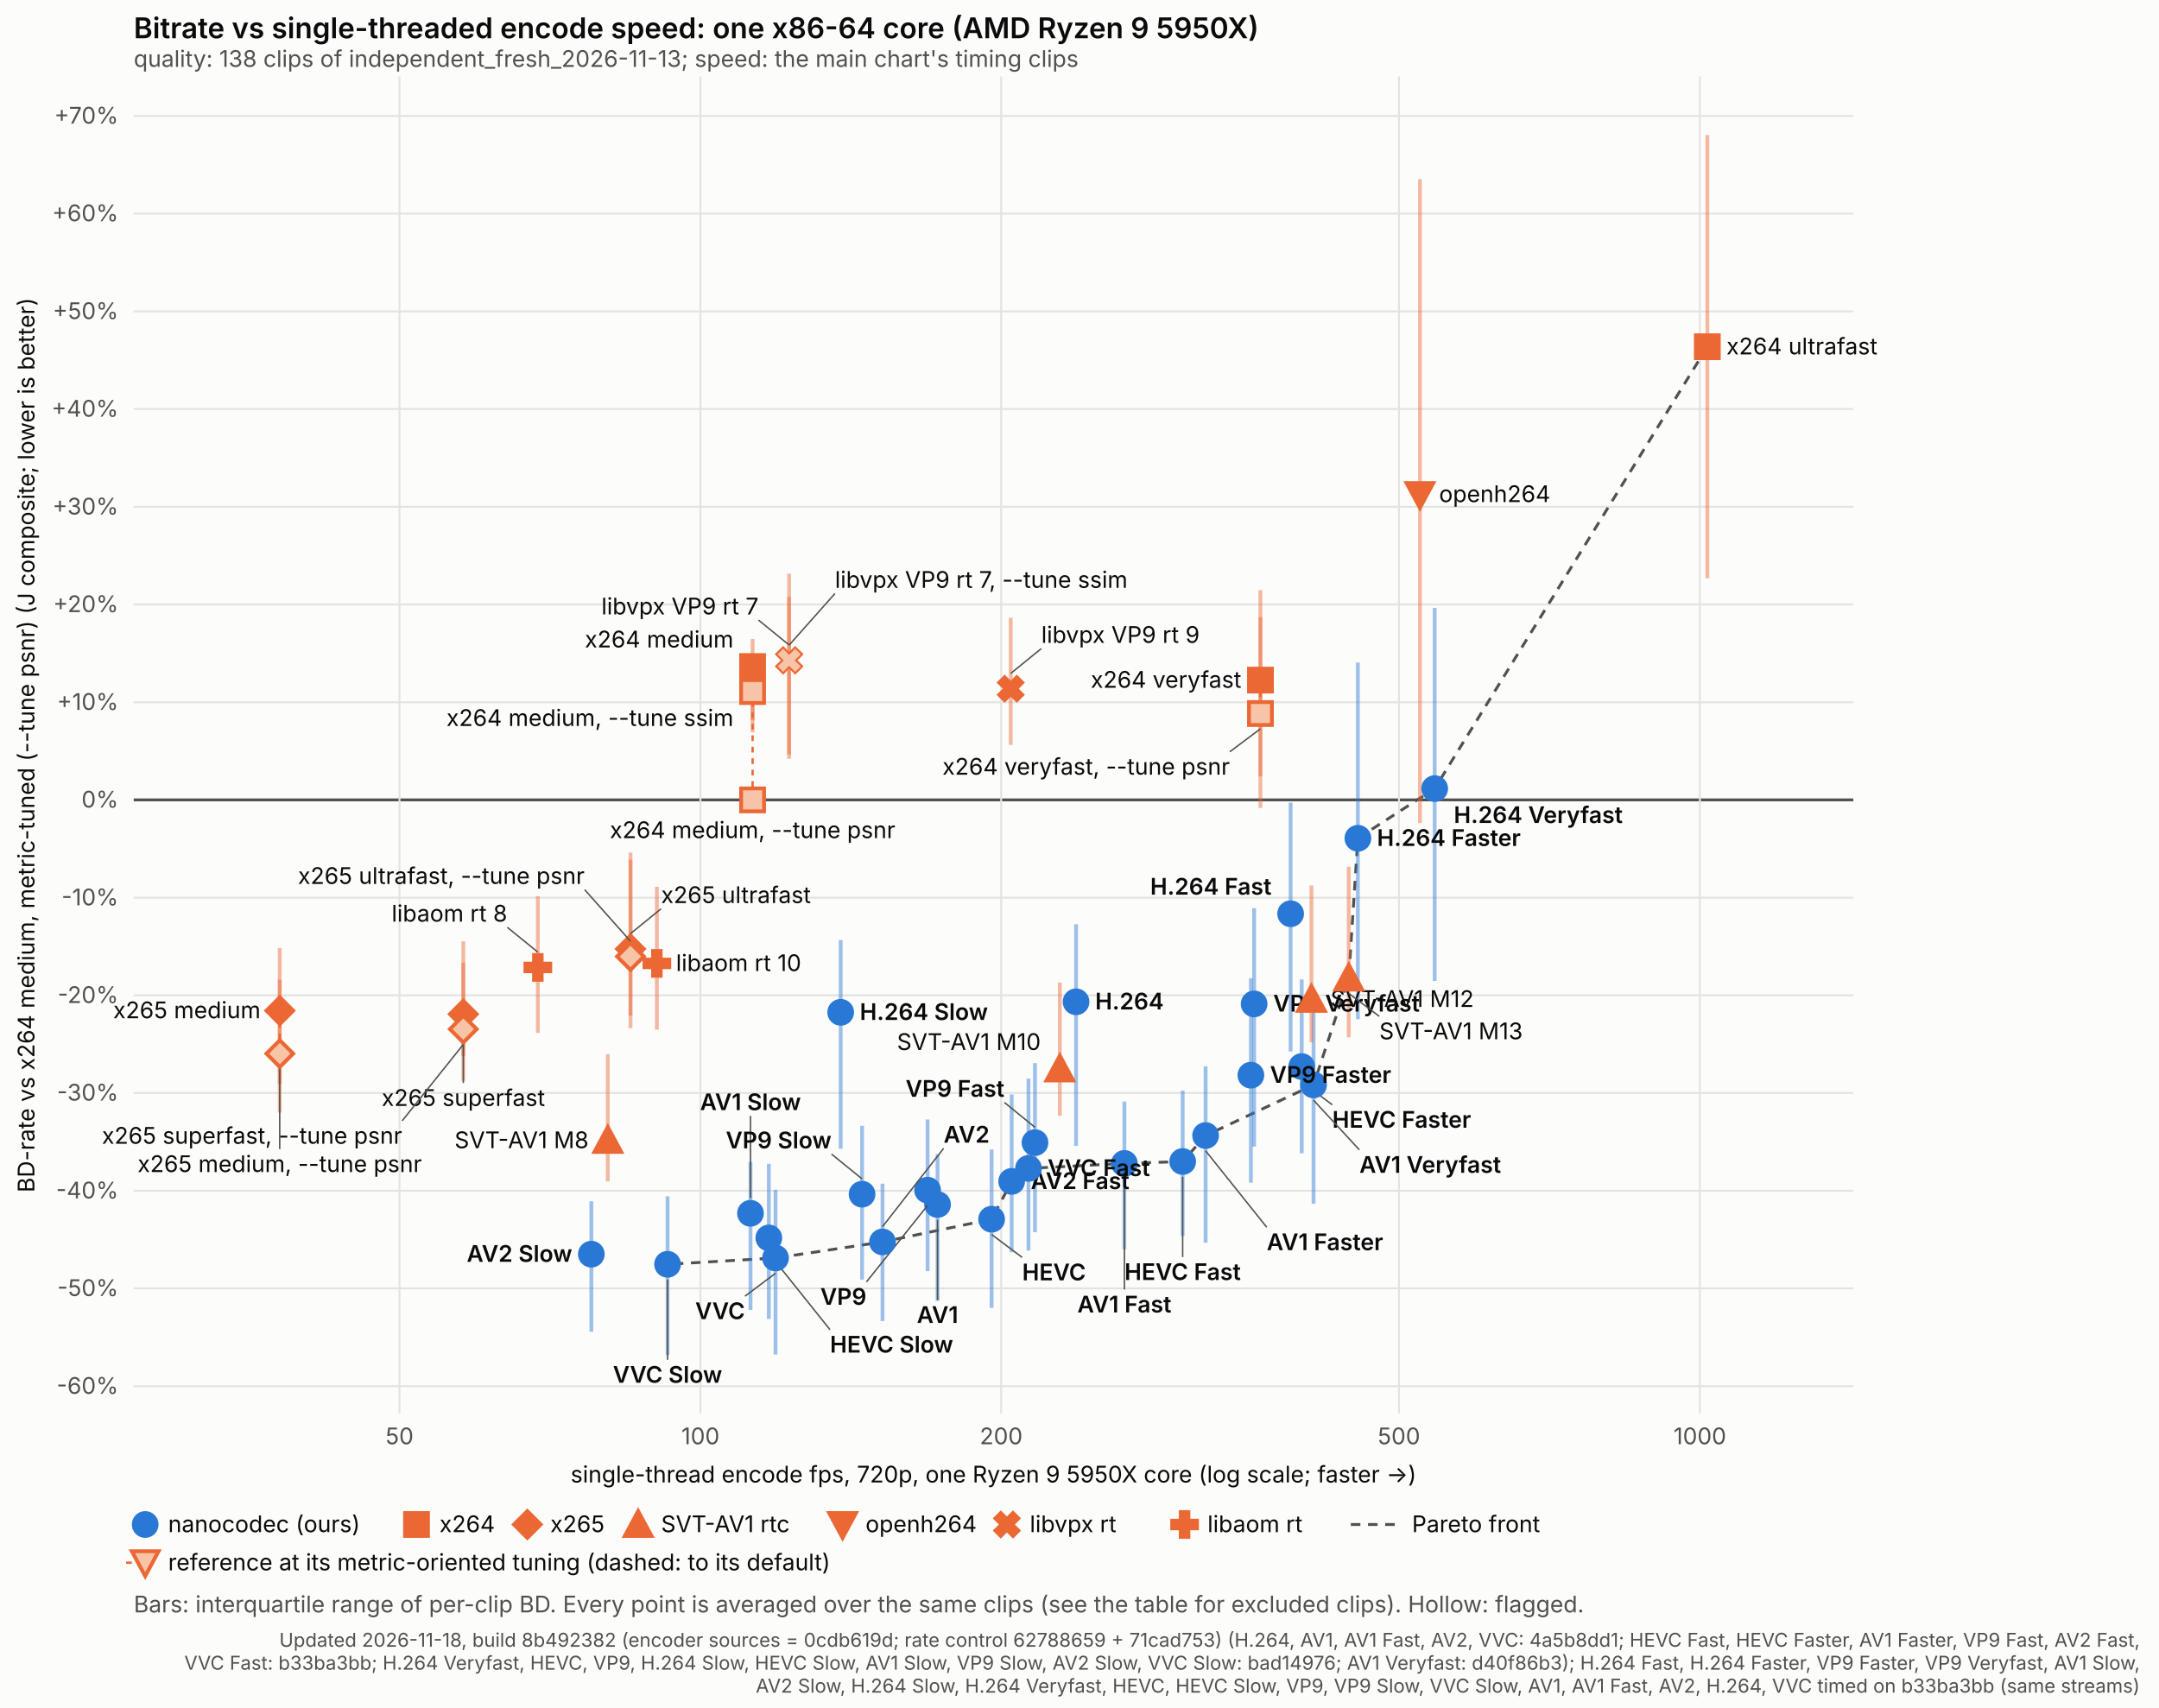
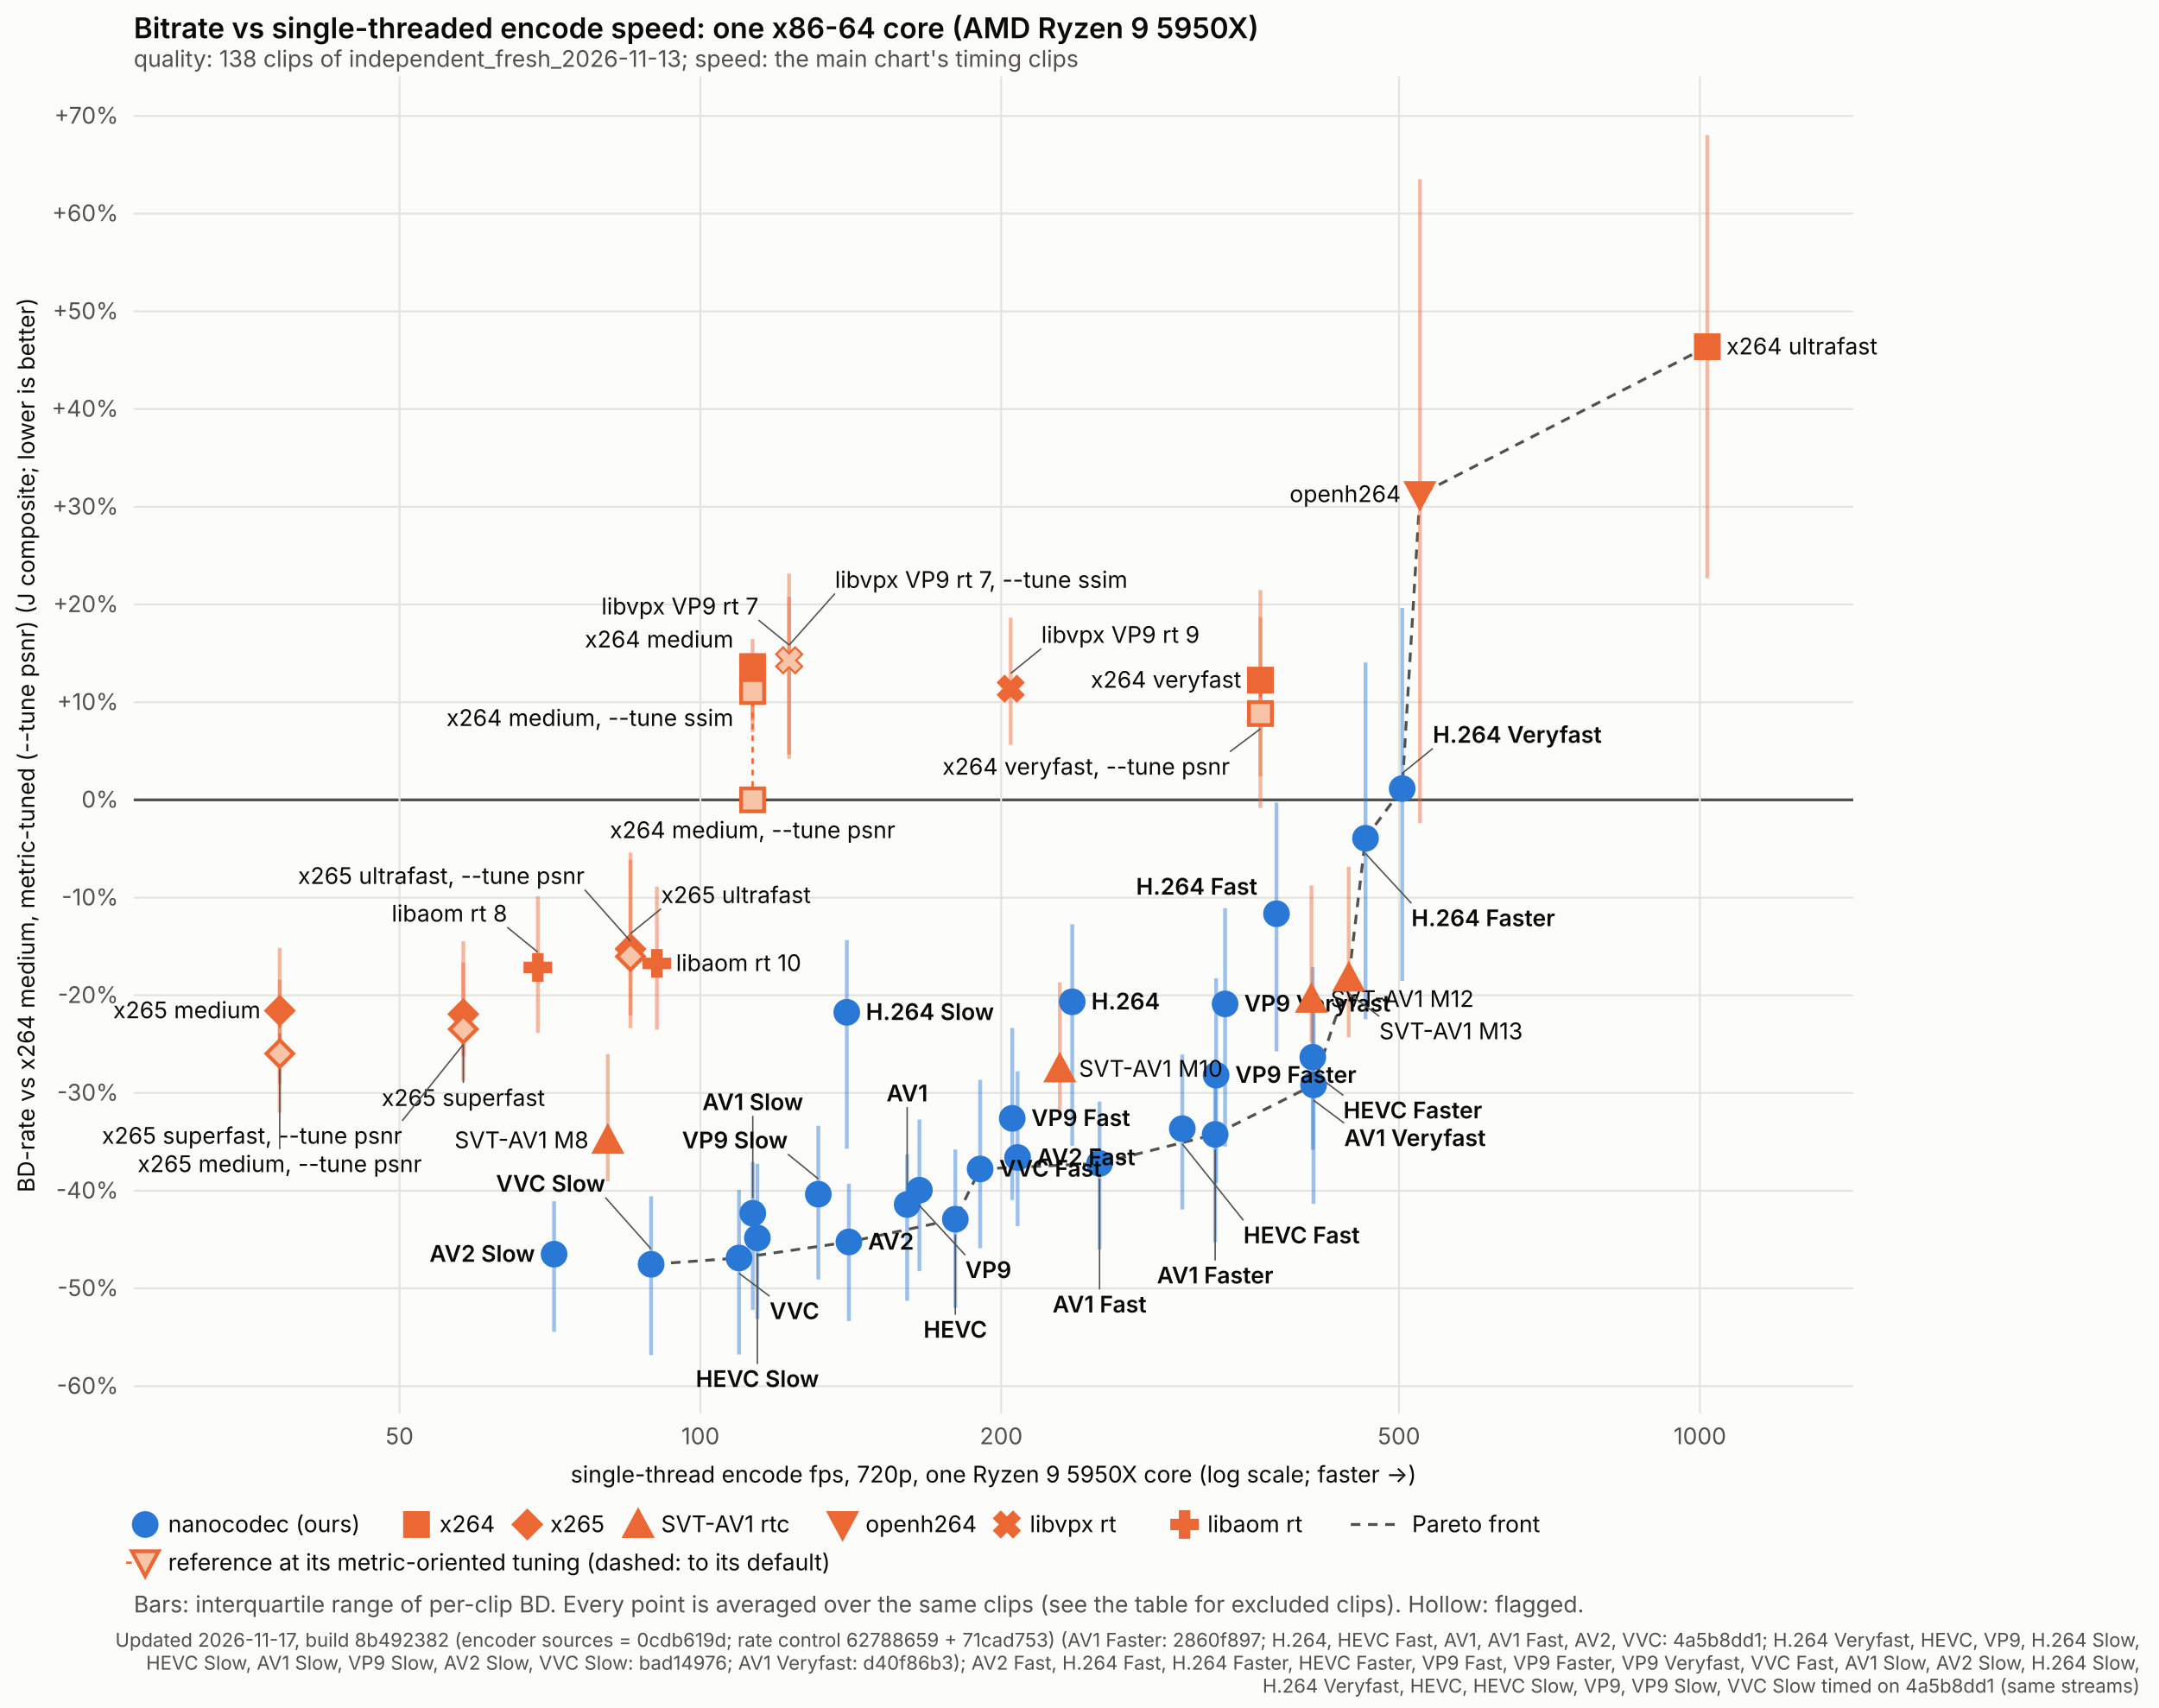
<svg xmlns="http://www.w3.org/2000/svg" viewBox="0 0 1130 894" width="1130" height="894" font-family="system-ui, -apple-system, Segoe UI, sans-serif" font-size="12">
  <rect width="1130" height="894" fill="#fcfcfb" />
  <text x="70" y="20" font-size="15" font-weight="600" fill="#0b0b0b">Bitrate vs single-threaded encode speed: one x86-64 core (AMD Ryzen 9 5950X)</text>
  <text x="70" y="35" fill="#52514e">quality: 138 clips of independent_fresh_2026-11-13; speed: the main chart's timing clips</text>
  <line x1="70" x2="970" y1="725.6" y2="725.6" stroke="#e4e3df" stroke-width="1" />
  <text x="62" y="729.6" text-anchor="end" fill="#52514e">-60%</text>
  <line x1="70" x2="970" y1="674.4" y2="674.4" stroke="#e4e3df" stroke-width="1" />
  <text x="62" y="678.4" text-anchor="end" fill="#52514e">-50%</text>
  <line x1="70" x2="970" y1="623.3" y2="623.3" stroke="#e4e3df" stroke-width="1" />
  <text x="62" y="627.3" text-anchor="end" fill="#52514e">-40%</text>
  <line x1="70" x2="970" y1="572.1" y2="572.1" stroke="#e4e3df" stroke-width="1" />
  <text x="62" y="576.1" text-anchor="end" fill="#52514e">-30%</text>
  <line x1="70" x2="970" y1="521.0" y2="521.0" stroke="#e4e3df" stroke-width="1" />
  <text x="62" y="525.0" text-anchor="end" fill="#52514e">-20%</text>
  <line x1="70" x2="970" y1="469.9" y2="469.9" stroke="#e4e3df" stroke-width="1" />
  <text x="62" y="473.9" text-anchor="end" fill="#52514e">-10%</text>
  <line x1="70" x2="970" y1="418.7" y2="418.7" stroke="#52514e" stroke-width="1.5" />
  <text x="62" y="422.7" text-anchor="end" fill="#52514e">0%</text>
  <line x1="70" x2="970" y1="367.6" y2="367.6" stroke="#e4e3df" stroke-width="1" />
  <text x="62" y="371.6" text-anchor="end" fill="#52514e">+10%</text>
  <line x1="70" x2="970" y1="316.4" y2="316.4" stroke="#e4e3df" stroke-width="1" />
  <text x="62" y="320.4" text-anchor="end" fill="#52514e">+20%</text>
  <line x1="70" x2="970" y1="265.3" y2="265.3" stroke="#e4e3df" stroke-width="1" />
  <text x="62" y="269.3" text-anchor="end" fill="#52514e">+30%</text>
  <line x1="70" x2="970" y1="214.1" y2="214.1" stroke="#e4e3df" stroke-width="1" />
  <text x="62" y="218.1" text-anchor="end" fill="#52514e">+40%</text>
  <line x1="70" x2="970" y1="163.0" y2="163.0" stroke="#e4e3df" stroke-width="1" />
  <text x="62" y="167.0" text-anchor="end" fill="#52514e">+50%</text>
  <line x1="70" x2="970" y1="111.8" y2="111.8" stroke="#e4e3df" stroke-width="1" />
  <text x="62" y="115.8" text-anchor="end" fill="#52514e">+60%</text>
  <line x1="70" x2="970" y1="60.7" y2="60.7" stroke="#e4e3df" stroke-width="1" />
  <text x="62" y="64.7" text-anchor="end" fill="#52514e">+70%</text>
  <line x1="209.1" x2="209.1" y1="40" y2="740" stroke="#e4e3df" />
  <text x="209.1" y="756" text-anchor="middle" fill="#52514e">50</text>
  <line x1="366.6" x2="366.6" y1="40" y2="740" stroke="#e4e3df" />
  <text x="366.6" y="756" text-anchor="middle" fill="#52514e">100</text>
  <line x1="524.0" x2="524.0" y1="40" y2="740" stroke="#e4e3df" />
  <text x="524.0" y="756" text-anchor="middle" fill="#52514e">200</text>
  <line x1="732.2" x2="732.2" y1="40" y2="740" stroke="#e4e3df" />
  <text x="732.2" y="756" text-anchor="middle" fill="#52514e">500</text>
  <line x1="889.7" x2="889.7" y1="40" y2="740" stroke="#e4e3df" />
  <text x="889.7" y="756" text-anchor="middle" fill="#52514e">1000</text>
  <text x="520.0" y="776" text-anchor="middle" fill="#0b0b0b">single-thread encode fps, 720p, one Ryzen 9 5950X core (log scale; faster →)</text>
  <text transform="translate(18,390.0) rotate(-90)" text-anchor="middle" fill="#0b0b0b">BD-rate vs x264 medium, metric-tuned (--tune psnr) (J composite; lower is better)</text>
-   <polyline points="893.6,181.5 750.9,412.8 710.7,438.8 705.9,512.0 687.5,567.9 631.0,594.4 619.0,608.0 588.5,609.0 538.3,611.6 529.5,618.4 519.0,638.2 461.9,650.1 405.9,658.5 349.4,661.8" fill="none" stroke="#52514e" stroke-width="1.5" stroke-dasharray="5 4" />
+   <polyline points="893.6,181.5 743.2,258.8 733.9,412.8 714.7,438.8 705.9,512.0 687.5,567.9 636.0,593.8 575.5,609.0 513.0,611.9 500.0,638.2 444.3,650.1 386.8,658.5 340.8,661.8" fill="none" stroke="#52514e" stroke-width="1.5" stroke-dasharray="5 4" />
  <line x1="393.9" y1="348.9" x2="393.9" y2="418.7" stroke="#eb6834" stroke-width="1.2" stroke-dasharray="3 3" />
  <line x1="659.7" y1="356.0" x2="659.7" y2="373.5" stroke="#eb6834" stroke-width="1.2" stroke-dasharray="3 3" />
  <line x1="393.9" y1="348.9" x2="393.9" y2="362.0" stroke="#eb6834" stroke-width="1.2" stroke-dasharray="3 3" />
  <line x1="330.0" y1="496.7" x2="330.0" y2="500.7" stroke="#eb6834" stroke-width="1.2" stroke-dasharray="3 3" />
  <line x1="242.5" y1="530.9" x2="242.5" y2="538.7" stroke="#eb6834" stroke-width="1.2" stroke-dasharray="3 3" />
  <line x1="146.4" y1="529.0" x2="146.4" y2="551.5" stroke="#eb6834" stroke-width="1.2" stroke-dasharray="3 3" />
  <line x1="413.0" y1="345.6" x2="413.0" y2="345.7" stroke="#eb6834" stroke-width="1.2" stroke-dasharray="3 3" />
  <line x1="393.9" x2="393.9" y1="418.7" y2="418.7" stroke="#eb6834" stroke-opacity="0.45" stroke-width="2" />
  <line x1="393.9" x2="393.9" y1="377.1" y2="334.5" stroke="#eb6834" stroke-opacity="0.45" stroke-width="2" />
-   <line x1="440.0" x2="440.0" y1="601.3" y2="492.1" stroke="#2a78d6" stroke-opacity="0.45" stroke-width="2" />
-   <line x1="563.2" x2="563.2" y1="599.8" y2="483.8" stroke="#2a78d6" stroke-opacity="0.45" stroke-width="2" />
-   <line x1="675.5" x2="675.5" y1="550.4" y2="420.1" stroke="#2a78d6" stroke-opacity="0.45" stroke-width="2" />
-   <line x1="710.7" x2="710.7" y1="533.5" y2="346.8" stroke="#2a78d6" stroke-opacity="0.45" stroke-width="2" />
-   <line x1="750.9" x2="750.9" y1="513.5" y2="318.2" stroke="#2a78d6" stroke-opacity="0.45" stroke-width="2" />
-   <line x1="402.4" x2="402.4" y1="690.4" y2="609.2" stroke="#2a78d6" stroke-opacity="0.45" stroke-width="2" />
-   <line x1="519.0" x2="519.0" y1="684.6" y2="601.7" stroke="#2a78d6" stroke-opacity="0.45" stroke-width="2" />
-   <line x1="619.0" x2="619.0" y1="647.0" y2="570.9" stroke="#2a78d6" stroke-opacity="0.45" stroke-width="2" />
-   <line x1="681.3" x2="681.3" y1="603.7" y2="512.7" stroke="#2a78d6" stroke-opacity="0.45" stroke-width="2" />
-   <line x1="392.8" x2="392.8" y1="685.7" y2="608.2" stroke="#2a78d6" stroke-opacity="0.45" stroke-width="2" />
-   <line x1="490.7" x2="490.7" y1="680.9" y2="604.2" stroke="#2a78d6" stroke-opacity="0.45" stroke-width="2" />
-   <line x1="588.5" x2="588.5" y1="654.0" y2="576.6" stroke="#2a78d6" stroke-opacity="0.45" stroke-width="2" />
-   <line x1="631.0" x2="631.0" y1="650.5" y2="558.2" stroke="#2a78d6" stroke-opacity="0.45" stroke-width="2" />
+   <line x1="443.2" x2="443.2" y1="601.3" y2="492.1" stroke="#2a78d6" stroke-opacity="0.45" stroke-width="2" />
+   <line x1="561.2" x2="561.2" y1="599.8" y2="483.8" stroke="#2a78d6" stroke-opacity="0.45" stroke-width="2" />
+   <line x1="668.1" x2="668.1" y1="550.4" y2="420.1" stroke="#2a78d6" stroke-opacity="0.45" stroke-width="2" />
+   <line x1="714.7" x2="714.7" y1="533.5" y2="346.8" stroke="#2a78d6" stroke-opacity="0.45" stroke-width="2" />
+   <line x1="733.9" x2="733.9" y1="513.5" y2="318.2" stroke="#2a78d6" stroke-opacity="0.45" stroke-width="2" />
+   <line x1="396.4" x2="396.4" y1="690.4" y2="609.2" stroke="#2a78d6" stroke-opacity="0.45" stroke-width="2" />
+   <line x1="500.0" x2="500.0" y1="684.6" y2="601.7" stroke="#2a78d6" stroke-opacity="0.45" stroke-width="2" />
+   <line x1="618.8" x2="618.8" y1="633.1" y2="552.0" stroke="#2a78d6" stroke-opacity="0.45" stroke-width="2" />
+   <line x1="687.1" x2="687.1" y1="601.8" y2="506.3" stroke="#2a78d6" stroke-opacity="0.45" stroke-width="2" />
+   <line x1="394.0" x2="394.0" y1="685.7" y2="608.2" stroke="#2a78d6" stroke-opacity="0.45" stroke-width="2" />
+   <line x1="474.8" x2="474.8" y1="680.9" y2="604.2" stroke="#2a78d6" stroke-opacity="0.45" stroke-width="2" />
+   <line x1="575.5" x2="575.5" y1="654.0" y2="576.6" stroke="#2a78d6" stroke-opacity="0.45" stroke-width="2" />
+   <line x1="636.0" x2="636.0" y1="650.2" y2="558.8" stroke="#2a78d6" stroke-opacity="0.45" stroke-width="2" />
  <line x1="687.5" x2="687.5" y1="630.1" y2="519.8" stroke="#2a78d6" stroke-opacity="0.45" stroke-width="2" />
-   <line x1="451.2" x2="451.2" y1="669.8" y2="589.3" stroke="#2a78d6" stroke-opacity="0.45" stroke-width="2" />
-   <line x1="485.5" x2="485.5" y1="665.4" y2="586.0" stroke="#2a78d6" stroke-opacity="0.45" stroke-width="2" />
-   <line x1="541.7" x2="541.7" y1="645.0" y2="556.5" stroke="#2a78d6" stroke-opacity="0.45" stroke-width="2" />
-   <line x1="654.7" x2="654.7" y1="619.1" y2="512.1" stroke="#2a78d6" stroke-opacity="0.45" stroke-width="2" />
-   <line x1="656.4" x2="656.4" y1="600.2" y2="475.4" stroke="#2a78d6" stroke-opacity="0.45" stroke-width="2" />
-   <line x1="309.5" x2="309.5" y1="697.1" y2="628.8" stroke="#2a78d6" stroke-opacity="0.45" stroke-width="2" />
-   <line x1="461.9" x2="461.9" y1="691.5" y2="619.6" stroke="#2a78d6" stroke-opacity="0.45" stroke-width="2" />
-   <line x1="529.5" x2="529.5" y1="655.5" y2="572.9" stroke="#2a78d6" stroke-opacity="0.45" stroke-width="2" />
-   <line x1="349.4" x2="349.4" y1="709.3" y2="626.2" stroke="#2a78d6" stroke-opacity="0.45" stroke-width="2" />
-   <line x1="405.9" x2="405.9" y1="709.0" y2="622.8" stroke="#2a78d6" stroke-opacity="0.45" stroke-width="2" />
-   <line x1="538.3" x2="538.3" y1="654.6" y2="564.6" stroke="#2a78d6" stroke-opacity="0.45" stroke-width="2" />
+   <line x1="428.3" x2="428.3" y1="669.8" y2="589.3" stroke="#2a78d6" stroke-opacity="0.45" stroke-width="2" />
+   <line x1="481.2" x2="481.2" y1="665.4" y2="586.0" stroke="#2a78d6" stroke-opacity="0.45" stroke-width="2" />
+   <line x1="529.8" x2="529.8" y1="628.2" y2="538.1" stroke="#2a78d6" stroke-opacity="0.45" stroke-width="2" />
+   <line x1="636.5" x2="636.5" y1="619.1" y2="512.1" stroke="#2a78d6" stroke-opacity="0.45" stroke-width="2" />
+   <line x1="641.2" x2="641.2" y1="600.2" y2="475.4" stroke="#2a78d6" stroke-opacity="0.45" stroke-width="2" />
+   <line x1="290.0" x2="290.0" y1="697.1" y2="628.8" stroke="#2a78d6" stroke-opacity="0.45" stroke-width="2" />
+   <line x1="444.3" x2="444.3" y1="691.5" y2="619.6" stroke="#2a78d6" stroke-opacity="0.45" stroke-width="2" />
+   <line x1="532.6" x2="532.6" y1="641.8" y2="560.8" stroke="#2a78d6" stroke-opacity="0.45" stroke-width="2" />
+   <line x1="340.8" x2="340.8" y1="709.3" y2="626.2" stroke="#2a78d6" stroke-opacity="0.45" stroke-width="2" />
+   <line x1="386.8" x2="386.8" y1="709.0" y2="622.8" stroke="#2a78d6" stroke-opacity="0.45" stroke-width="2" />
+   <line x1="513.0" x2="513.0" y1="653.4" y2="565.2" stroke="#2a78d6" stroke-opacity="0.45" stroke-width="2" />
  <line x1="743.2" x2="743.2" y1="430.8" y2="93.8" stroke="#eb6834" stroke-opacity="0.45" stroke-width="2" />
  <line x1="893.6" x2="893.6" y1="302.7" y2="70.7" stroke="#eb6834" stroke-opacity="0.45" stroke-width="2" />
  <line x1="659.7" x2="659.7" y1="406.4" y2="308.9" stroke="#eb6834" stroke-opacity="0.45" stroke-width="2" />
  <line x1="330.0" x2="330.0" y1="531.6" y2="446.3" stroke="#eb6834" stroke-opacity="0.45" stroke-width="2" />
  <line x1="242.5" x2="242.5" y1="552.8" y2="492.7" stroke="#eb6834" stroke-opacity="0.45" stroke-width="2" />
  <line x1="146.4" x2="146.4" y1="567.3" y2="496.2" stroke="#eb6834" stroke-opacity="0.45" stroke-width="2" />
  <line x1="318.1" x2="318.1" y1="618.4" y2="551.8" stroke="#eb6834" stroke-opacity="0.45" stroke-width="2" />
  <line x1="554.7" x2="554.7" y1="584.0" y2="514.3" stroke="#eb6834" stroke-opacity="0.45" stroke-width="2" />
  <line x1="686.4" x2="686.4" y1="545.6" y2="463.5" stroke="#eb6834" stroke-opacity="0.45" stroke-width="2" />
  <line x1="705.9" x2="705.9" y1="543.0" y2="453.7" stroke="#eb6834" stroke-opacity="0.45" stroke-width="2" />
  <line x1="413.0" x2="413.0" y1="394.9" y2="300.3" stroke="#eb6834" stroke-opacity="0.45" stroke-width="2" />
  <line x1="529.0" x2="529.0" y1="389.9" y2="323.4" stroke="#eb6834" stroke-opacity="0.45" stroke-width="2" />
  <line x1="281.5" x2="281.5" y1="540.7" y2="469.1" stroke="#eb6834" stroke-opacity="0.45" stroke-width="2" />
  <line x1="343.8" x2="343.8" y1="539.0" y2="464.2" stroke="#eb6834" stroke-opacity="0.45" stroke-width="2" />
  <line x1="659.7" x2="659.7" y1="422.9" y2="323.0" stroke="#eb6834" stroke-opacity="0.45" stroke-width="2" />
  <line x1="393.9" x2="393.9" y1="383.3" y2="343.6" stroke="#eb6834" stroke-opacity="0.45" stroke-width="2" />
  <line x1="330.0" x2="330.0" y1="538.2" y2="450.0" stroke="#eb6834" stroke-opacity="0.45" stroke-width="2" />
  <line x1="242.5" x2="242.5" y1="565.8" y2="503.9" stroke="#eb6834" stroke-opacity="0.45" stroke-width="2" />
  <line x1="146.4" x2="146.4" y1="582.4" y2="512.8" stroke="#eb6834" stroke-opacity="0.45" stroke-width="2" />
  <line x1="413.0" x2="413.0" y1="397.2" y2="312.4" stroke="#eb6834" stroke-opacity="0.45" stroke-width="2" />
  <g>
    <rect x="387.9" y="412.7" width="12" height="12" fill="#f7c4a8" stroke="#eb6834" stroke-width="2" />
  </g>
  <text x="393.9" y="438.7" text-anchor="middle" fill="#0b0b0b">x264 medium, --tune psnr</text>
  <g>
    <rect x="387.9" y="342.9" width="12" height="12" fill="#eb6834" stroke="#eb6834" stroke-width="2" />
  </g>
  <text x="383.9" y="338.9" text-anchor="end" fill="#0b0b0b">x264 medium</text>
  <g>
-     <circle cx="440.0" cy="529.9" r="6" fill="#2a78d6" stroke="#2a78d6" stroke-width="2" />
-   </g>
-   <text x="450.0" y="533.9" text-anchor="start" fill="#0b0b0b" font-weight="600">H.264 Slow</text>
-   <g>
-     <circle cx="563.2" cy="524.4" r="6" fill="#2a78d6" stroke="#2a78d6" stroke-width="2" />
-   </g>
-   <text x="573.2" y="528.4" text-anchor="start" fill="#0b0b0b" font-weight="600">H.264</text>
-   <g>
-     <circle cx="675.5" cy="478.3" r="6" fill="#2a78d6" stroke="#2a78d6" stroke-width="2" />
-   </g>
-   <text x="665.5" y="468.3" text-anchor="end" fill="#0b0b0b" font-weight="600">H.264 Fast</text>
-   <g>
-     <circle cx="710.7" cy="438.8" r="6" fill="#2a78d6" stroke="#2a78d6" stroke-width="2" />
-   </g>
-   <text x="720.7" y="442.8" text-anchor="start" fill="#0b0b0b" font-weight="600">H.264 Faster</text>
-   <g>
-     <circle cx="750.9" cy="412.8" r="6" fill="#2a78d6" stroke="#2a78d6" stroke-width="2" />
-   </g>
-   <text x="760.9" y="430.8" text-anchor="start" fill="#0b0b0b" font-weight="600">H.264 Veryfast</text>
-   <g>
-     <circle cx="402.4" cy="648.0" r="6" fill="#2a78d6" stroke="#2a78d6" stroke-width="2" />
-   </g>
-   <line x1="402.4" y1="656.0" x2="434.4" y2="696.0" stroke="#52514e" stroke-width="0.75" />
-   <text x="434.4" y="708.0" text-anchor="start" fill="#0b0b0b" font-weight="600">HEVC Slow</text>
-   <g>
-     <circle cx="519.0" cy="638.2" r="6" fill="#2a78d6" stroke="#2a78d6" stroke-width="2" />
-   </g>
-   <line x1="519.0" y1="646.2" x2="535.0" y2="658.2" stroke="#52514e" stroke-width="0.75" />
-   <text x="535.0" y="670.2" text-anchor="start" fill="#0b0b0b" font-weight="600">HEVC</text>
-   <g>
-     <circle cx="619.0" cy="608.0" r="6" fill="#2a78d6" stroke="#2a78d6" stroke-width="2" />
-   </g>
-   <line x1="619.0" y1="616.0" x2="619.0" y2="658.0" stroke="#52514e" stroke-width="0.75" />
-   <text x="619.0" y="670.0" text-anchor="middle" fill="#0b0b0b" font-weight="600">HEVC Fast</text>
-   <g>
-     <circle cx="681.3" cy="558.3" r="6" fill="#2a78d6" stroke="#2a78d6" stroke-width="2" />
-   </g>
-   <line x1="681.3" y1="566.3" x2="697.3" y2="578.3" stroke="#52514e" stroke-width="0.75" />
-   <text x="697.3" y="590.3" text-anchor="start" fill="#0b0b0b" font-weight="600">HEVC Faster</text>
-   <g>
-     <circle cx="392.8" cy="635.1" r="6" fill="#2a78d6" stroke="#2a78d6" stroke-width="2" />
-   </g>
-   <line x1="392.8" y1="627.1" x2="392.8" y2="584.1" stroke="#52514e" stroke-width="0.75" />
-   <text x="392.8" y="581.1" text-anchor="middle" fill="#0b0b0b" font-weight="600">AV1 Slow</text>
-   <g>
-     <circle cx="490.7" cy="630.5" r="6" fill="#2a78d6" stroke="#2a78d6" stroke-width="2" />
-   </g>
-   <line x1="490.7" y1="638.5" x2="490.7" y2="680.5" stroke="#52514e" stroke-width="0.75" />
-   <text x="490.7" y="692.5" text-anchor="middle" fill="#0b0b0b" font-weight="600">AV1</text>
-   <g>
-     <circle cx="588.5" cy="609.0" r="6" fill="#2a78d6" stroke="#2a78d6" stroke-width="2" />
-   </g>
-   <line x1="588.5" y1="617.0" x2="588.5" y2="675.0" stroke="#52514e" stroke-width="0.75" />
-   <text x="588.5" y="687.0" text-anchor="middle" fill="#0b0b0b" font-weight="600">AV1 Fast</text>
-   <g>
-     <circle cx="631.0" cy="594.4" r="6" fill="#2a78d6" stroke="#2a78d6" stroke-width="2" />
-   </g>
-   <line x1="631.0" y1="602.4" x2="663.0" y2="642.4" stroke="#52514e" stroke-width="0.75" />
-   <text x="663.0" y="654.4" text-anchor="start" fill="#0b0b0b" font-weight="600">AV1 Faster</text>
+     <circle cx="443.2" cy="529.9" r="6" fill="#2a78d6" stroke="#2a78d6" stroke-width="2" />
+   </g>
+   <text x="453.2" y="533.9" text-anchor="start" fill="#0b0b0b" font-weight="600">H.264 Slow</text>
+   <g>
+     <circle cx="561.2" cy="524.4" r="6" fill="#2a78d6" stroke="#2a78d6" stroke-width="2" />
+   </g>
+   <text x="571.2" y="528.4" text-anchor="start" fill="#0b0b0b" font-weight="600">H.264</text>
+   <g>
+     <circle cx="668.1" cy="478.3" r="6" fill="#2a78d6" stroke="#2a78d6" stroke-width="2" />
+   </g>
+   <text x="658.1" y="468.3" text-anchor="end" fill="#0b0b0b" font-weight="600">H.264 Fast</text>
+   <g>
+     <circle cx="714.7" cy="438.8" r="6" fill="#2a78d6" stroke="#2a78d6" stroke-width="2" />
+   </g>
+   <line x1="714.7" y1="446.8" x2="738.7" y2="472.8" stroke="#52514e" stroke-width="0.75" />
+   <text x="738.7" y="484.8" text-anchor="start" fill="#0b0b0b" font-weight="600">H.264 Faster</text>
+   <g>
+     <circle cx="733.9" cy="412.8" r="6" fill="#2a78d6" stroke="#2a78d6" stroke-width="2" />
+   </g>
+   <line x1="733.9" y1="404.8" x2="749.9" y2="391.8" stroke="#52514e" stroke-width="0.75" />
+   <text x="749.9" y="388.8" text-anchor="start" fill="#0b0b0b" font-weight="600">H.264 Veryfast</text>
+   <g>
+     <circle cx="396.4" cy="648.0" r="6" fill="#2a78d6" stroke="#2a78d6" stroke-width="2" />
+   </g>
+   <line x1="396.4" y1="656.0" x2="396.4" y2="714.0" stroke="#52514e" stroke-width="0.75" />
+   <text x="396.4" y="726.0" text-anchor="middle" fill="#0b0b0b" font-weight="600">HEVC Slow</text>
+   <g>
+     <circle cx="500.0" cy="638.2" r="6" fill="#2a78d6" stroke="#2a78d6" stroke-width="2" />
+   </g>
+   <line x1="500.0" y1="646.2" x2="500.0" y2="688.2" stroke="#52514e" stroke-width="0.75" />
+   <text x="500.0" y="700.2" text-anchor="middle" fill="#0b0b0b" font-weight="600">HEVC</text>
+   <g>
+     <circle cx="618.8" cy="590.8" r="6" fill="#2a78d6" stroke="#2a78d6" stroke-width="2" />
+   </g>
+   <line x1="618.8" y1="598.8" x2="650.8" y2="638.8" stroke="#52514e" stroke-width="0.75" />
+   <text x="650.8" y="650.8" text-anchor="start" fill="#0b0b0b" font-weight="600">HEVC Fast</text>
+   <g>
+     <circle cx="687.1" cy="553.4" r="6" fill="#2a78d6" stroke="#2a78d6" stroke-width="2" />
+   </g>
+   <line x1="687.1" y1="561.4" x2="703.1" y2="573.4" stroke="#52514e" stroke-width="0.75" />
+   <text x="703.1" y="585.4" text-anchor="start" fill="#0b0b0b" font-weight="600">HEVC Faster</text>
+   <g>
+     <circle cx="394.0" cy="635.1" r="6" fill="#2a78d6" stroke="#2a78d6" stroke-width="2" />
+   </g>
+   <line x1="394.0" y1="627.1" x2="394.0" y2="584.1" stroke="#52514e" stroke-width="0.75" />
+   <text x="394.0" y="581.1" text-anchor="middle" fill="#0b0b0b" font-weight="600">AV1 Slow</text>
+   <g>
+     <circle cx="474.8" cy="630.5" r="6" fill="#2a78d6" stroke="#2a78d6" stroke-width="2" />
+   </g>
+   <line x1="474.8" y1="622.5" x2="474.8" y2="579.5" stroke="#52514e" stroke-width="0.75" />
+   <text x="474.8" y="576.5" text-anchor="middle" fill="#0b0b0b" font-weight="600">AV1</text>
+   <g>
+     <circle cx="575.5" cy="609.0" r="6" fill="#2a78d6" stroke="#2a78d6" stroke-width="2" />
+   </g>
+   <line x1="575.5" y1="617.0" x2="575.5" y2="675.0" stroke="#52514e" stroke-width="0.75" />
+   <text x="575.5" y="687.0" text-anchor="middle" fill="#0b0b0b" font-weight="600">AV1 Fast</text>
+   <g>
+     <circle cx="636.0" cy="593.8" r="6" fill="#2a78d6" stroke="#2a78d6" stroke-width="2" />
+   </g>
+   <line x1="636.0" y1="601.8" x2="636.0" y2="659.8" stroke="#52514e" stroke-width="0.75" />
+   <text x="636.0" y="671.8" text-anchor="middle" fill="#0b0b0b" font-weight="600">AV1 Faster</text>
  <g>
    <circle cx="687.5" cy="567.9" r="6" fill="#2a78d6" stroke="#2a78d6" stroke-width="2" />
  </g>
-   <line x1="687.5" y1="575.9" x2="711.5" y2="601.9" stroke="#52514e" stroke-width="0.75" />
-   <text x="711.5" y="613.9" text-anchor="start" fill="#0b0b0b" font-weight="600">AV1 Veryfast</text>
-   <g>
-     <circle cx="451.2" cy="625.1" r="6" fill="#2a78d6" stroke="#2a78d6" stroke-width="2" />
-   </g>
-   <line x1="451.2" y1="617.1" x2="435.2" y2="604.1" stroke="#52514e" stroke-width="0.75" />
-   <text x="435.2" y="601.1" text-anchor="end" fill="#0b0b0b" font-weight="600">VP9 Slow</text>
-   <g>
-     <circle cx="485.5" cy="623.0" r="6" fill="#2a78d6" stroke="#2a78d6" stroke-width="2" />
-   </g>
-   <line x1="485.5" y1="631.0" x2="453.5" y2="671.0" stroke="#52514e" stroke-width="0.75" />
-   <text x="453.5" y="683.0" text-anchor="end" fill="#0b0b0b" font-weight="600">VP9</text>
-   <g>
-     <circle cx="541.7" cy="598.1" r="6" fill="#2a78d6" stroke="#2a78d6" stroke-width="2" />
-   </g>
-   <line x1="541.7" y1="590.1" x2="525.7" y2="577.1" stroke="#52514e" stroke-width="0.75" />
-   <text x="525.7" y="574.1" text-anchor="end" fill="#0b0b0b" font-weight="600">VP9 Fast</text>
-   <g>
-     <circle cx="654.7" cy="562.8" r="6" fill="#2a78d6" stroke="#2a78d6" stroke-width="2" />
-   </g>
-   <text x="664.7" y="566.8" text-anchor="start" fill="#0b0b0b" font-weight="600">VP9 Faster</text>
-   <g>
-     <circle cx="656.4" cy="525.5" r="6" fill="#2a78d6" stroke="#2a78d6" stroke-width="2" />
-   </g>
-   <text x="666.4" y="529.5" text-anchor="start" fill="#0b0b0b" font-weight="600">VP9 Veryfast</text>
-   <g>
-     <circle cx="309.5" cy="656.5" r="6" fill="#2a78d6" stroke="#2a78d6" stroke-width="2" />
-   </g>
-   <text x="299.5" y="660.5" text-anchor="end" fill="#0b0b0b" font-weight="600">AV2 Slow</text>
-   <g>
-     <circle cx="461.9" cy="650.1" r="6" fill="#2a78d6" stroke="#2a78d6" stroke-width="2" />
-   </g>
-   <line x1="461.9" y1="642.1" x2="493.9" y2="601.1" stroke="#52514e" stroke-width="0.75" />
-   <text x="493.9" y="598.1" text-anchor="start" fill="#0b0b0b" font-weight="600">AV2</text>
-   <g>
-     <circle cx="529.5" cy="618.4" r="6" fill="#2a78d6" stroke="#2a78d6" stroke-width="2" />
-   </g>
-   <text x="539.5" y="622.4" text-anchor="start" fill="#0b0b0b" font-weight="600">AV2 Fast</text>
-   <g>
-     <circle cx="349.4" cy="661.8" r="6" fill="#2a78d6" stroke="#2a78d6" stroke-width="2" />
-   </g>
-   <line x1="349.4" y1="669.8" x2="349.4" y2="711.8" stroke="#52514e" stroke-width="0.75" />
-   <text x="349.4" y="723.8" text-anchor="middle" fill="#0b0b0b" font-weight="600">VVC Slow</text>
-   <g>
-     <circle cx="405.9" cy="658.5" r="6" fill="#2a78d6" stroke="#2a78d6" stroke-width="2" />
-   </g>
-   <line x1="405.9" y1="666.5" x2="389.9" y2="678.5" stroke="#52514e" stroke-width="0.75" />
-   <text x="389.9" y="690.5" text-anchor="end" fill="#0b0b0b" font-weight="600">VVC</text>
-   <g>
-     <circle cx="538.3" cy="611.6" r="6" fill="#2a78d6" stroke="#2a78d6" stroke-width="2" />
-   </g>
-   <text x="548.3" y="615.6" text-anchor="start" fill="#0b0b0b" font-weight="600">VVC Fast</text>
+   <line x1="687.5" y1="575.9" x2="703.5" y2="587.9" stroke="#52514e" stroke-width="0.75" />
+   <text x="703.5" y="599.9" text-anchor="start" fill="#0b0b0b" font-weight="600">AV1 Veryfast</text>
+   <g>
+     <circle cx="428.3" cy="625.1" r="6" fill="#2a78d6" stroke="#2a78d6" stroke-width="2" />
+   </g>
+   <line x1="428.3" y1="617.1" x2="412.3" y2="604.1" stroke="#52514e" stroke-width="0.75" />
+   <text x="412.3" y="601.1" text-anchor="end" fill="#0b0b0b" font-weight="600">VP9 Slow</text>
+   <g>
+     <circle cx="481.2" cy="623.0" r="6" fill="#2a78d6" stroke="#2a78d6" stroke-width="2" />
+   </g>
+   <line x1="481.2" y1="631.0" x2="505.2" y2="657.0" stroke="#52514e" stroke-width="0.75" />
+   <text x="505.2" y="669.0" text-anchor="start" fill="#0b0b0b" font-weight="600">VP9</text>
+   <g>
+     <circle cx="529.8" cy="585.4" r="6" fill="#2a78d6" stroke="#2a78d6" stroke-width="2" />
+   </g>
+   <text x="539.8" y="589.4" text-anchor="start" fill="#0b0b0b" font-weight="600">VP9 Fast</text>
+   <g>
+     <circle cx="636.5" cy="562.8" r="6" fill="#2a78d6" stroke="#2a78d6" stroke-width="2" />
+   </g>
+   <text x="646.5" y="566.8" text-anchor="start" fill="#0b0b0b" font-weight="600">VP9 Faster</text>
+   <g>
+     <circle cx="641.2" cy="525.5" r="6" fill="#2a78d6" stroke="#2a78d6" stroke-width="2" />
+   </g>
+   <text x="651.2" y="529.5" text-anchor="start" fill="#0b0b0b" font-weight="600">VP9 Veryfast</text>
+   <g>
+     <circle cx="290.0" cy="656.5" r="6" fill="#2a78d6" stroke="#2a78d6" stroke-width="2" />
+   </g>
+   <text x="280.0" y="660.5" text-anchor="end" fill="#0b0b0b" font-weight="600">AV2 Slow</text>
+   <g>
+     <circle cx="444.3" cy="650.1" r="6" fill="#2a78d6" stroke="#2a78d6" stroke-width="2" />
+   </g>
+   <text x="454.3" y="654.1" text-anchor="start" fill="#0b0b0b" font-weight="600">AV2</text>
+   <g>
+     <circle cx="532.6" cy="605.9" r="6" fill="#2a78d6" stroke="#2a78d6" stroke-width="2" />
+   </g>
+   <text x="542.6" y="609.9" text-anchor="start" fill="#0b0b0b" font-weight="600">AV2 Fast</text>
+   <g>
+     <circle cx="340.8" cy="661.8" r="6" fill="#2a78d6" stroke="#2a78d6" stroke-width="2" />
+   </g>
+   <line x1="340.8" y1="653.8" x2="316.8" y2="626.8" stroke="#52514e" stroke-width="0.75" />
+   <text x="316.8" y="623.8" text-anchor="end" fill="#0b0b0b" font-weight="600">VVC Slow</text>
+   <g>
+     <circle cx="386.8" cy="658.5" r="6" fill="#2a78d6" stroke="#2a78d6" stroke-width="2" />
+   </g>
+   <line x1="386.8" y1="666.5" x2="402.8" y2="678.5" stroke="#52514e" stroke-width="0.75" />
+   <text x="402.8" y="690.5" text-anchor="start" fill="#0b0b0b" font-weight="600">VVC</text>
+   <g>
+     <circle cx="513.0" cy="611.9" r="6" fill="#2a78d6" stroke="#2a78d6" stroke-width="2" />
+   </g>
+   <text x="523.0" y="615.9" text-anchor="start" fill="#0b0b0b" font-weight="600">VVC Fast</text>
  <g>
    <polygon points="743.171,265.841 750.171,252.841 736.171,252.841" fill="#eb6834" stroke="#eb6834" stroke-width="2" />
  </g>
-   <text x="753.2" y="262.8" text-anchor="start" fill="#0b0b0b">openh264</text>
+   <text x="733.2" y="262.8" text-anchor="end" fill="#0b0b0b">openh264</text>
  <g>
    <rect x="887.6" y="175.5" width="12" height="12" fill="#eb6834" stroke="#eb6834" stroke-width="2" />
  </g>
  <text x="903.6" y="185.5" text-anchor="start" fill="#0b0b0b">x264 ultrafast</text>
  <g>
    <rect x="653.7" y="350.0" width="12" height="12" fill="#eb6834" stroke="#eb6834" stroke-width="2" />
  </g>
  <text x="649.7" y="360.0" text-anchor="end" fill="#0b0b0b">x264 veryfast</text>
  <g>
    <polygon points="329.978,489.734 336.978,496.734 329.978,503.734 322.978,496.734" fill="#eb6834" stroke="#eb6834" stroke-width="2" />
  </g>
  <line x1="330.0" y1="488.7" x2="346.0" y2="475.7" stroke="#52514e" stroke-width="0.75" />
  <text x="346.0" y="472.7" text-anchor="start" fill="#0b0b0b">x265 ultrafast</text>
  <g>
    <polygon points="242.489,523.856 249.489,530.856 242.489,537.856 235.489,530.856" fill="#eb6834" stroke="#eb6834" stroke-width="2" />
  </g>
  <line x1="242.5" y1="538.9" x2="242.5" y2="566.9" stroke="#52514e" stroke-width="0.75" />
  <text x="242.5" y="578.9" text-anchor="middle" fill="#0b0b0b">x265 superfast</text>
  <g>
    <polygon points="146.449,522.034 153.449,529.034 146.449,536.034 139.449,529.034" fill="#eb6834" stroke="#eb6834" stroke-width="2" />
  </g>
  <text x="136.4" y="533.0" text-anchor="end" fill="#0b0b0b">x265 medium</text>
  <g>
    <polygon points="318.125,589.951 325.125,602.951 311.125,602.951" fill="#eb6834" stroke="#eb6834" stroke-width="2" />
  </g>
  <text x="308.1" y="601.0" text-anchor="end" fill="#0b0b0b">SVT-AV1 M8</text>
  <g>
    <polygon points="554.706,552.579 561.706,565.579 547.706,565.579" fill="#eb6834" stroke="#eb6834" stroke-width="2" />
  </g>
-   <text x="544.7" y="549.6" text-anchor="end" fill="#0b0b0b">SVT-AV1 M10</text>
+   <text x="564.7" y="563.6" text-anchor="start" fill="#0b0b0b">SVT-AV1 M10</text>
  <g>
    <polygon points="686.399,516.122 693.399,529.122 679.399,529.122" fill="#eb6834" stroke="#eb6834" stroke-width="2" />
  </g>
  <text x="696.4" y="527.1" text-anchor="start" fill="#0b0b0b">SVT-AV1 M12</text>
  <g>
    <polygon points="705.948,505.024 712.948,518.024 698.948,518.024" fill="#eb6834" stroke="#eb6834" stroke-width="2" />
  </g>
  <line x1="705.9" y1="520.0" x2="721.9" y2="532.0" stroke="#52514e" stroke-width="0.75" />
  <text x="721.9" y="544.0" text-anchor="start" fill="#0b0b0b">SVT-AV1 M13</text>
  <g>
    <polygon points="416.2,338.9 419.8,342.4 416.6,345.6 419.8,348.8 416.2,352.3 413.0,349.1 409.9,352.3 406.3,348.8 409.5,345.6 406.3,342.4 409.9,338.9 413.0,342.1" fill="#eb6834" stroke="#eb6834" stroke-width="1" />
  </g>
  <line x1="413.0" y1="337.6" x2="397.0" y2="324.6" stroke="#52514e" stroke-width="0.75" />
  <text x="397.0" y="321.6" text-anchor="end" fill="#0b0b0b">libvpx VP9 rt 7</text>
  <g>
    <polygon points="532.2,353.8 535.7,357.3 532.5,360.5 535.7,363.7 532.2,367.2 529.0,364.0 525.8,367.2 522.3,363.7 525.5,360.5 522.3,357.3 525.8,353.8 529.0,357.0" fill="#eb6834" stroke="#eb6834" stroke-width="1" />
  </g>
  <line x1="529.0" y1="352.5" x2="545.0" y2="339.5" stroke="#52514e" stroke-width="0.75" />
  <text x="545.0" y="336.5" text-anchor="start" fill="#0b0b0b">libvpx VP9 rt 9</text>
  <g>
    <polygon points="279.0,499.4 284.0,499.4 284.0,503.9 288.5,503.9 288.5,508.9 284.0,508.9 284.0,513.4 279.0,513.4 279.0,508.9 274.5,508.9 274.5,503.9 279.0,503.9" fill="#eb6834" stroke="#eb6834" stroke-width="1" />
  </g>
  <line x1="281.5" y1="498.4" x2="265.5" y2="485.4" stroke="#52514e" stroke-width="0.75" />
  <text x="265.5" y="482.4" text-anchor="end" fill="#0b0b0b">libaom rt 8</text>
  <g>
    <polygon points="341.3,497.3 346.3,497.3 346.3,501.8 350.8,501.8 350.8,506.8 346.3,506.8 346.3,511.3 341.3,511.3 341.3,506.8 336.8,506.8 336.8,501.8 341.3,501.8" fill="#eb6834" stroke="#eb6834" stroke-width="1" />
  </g>
  <text x="353.8" y="508.3" text-anchor="start" fill="#0b0b0b">libaom rt 10</text>
  <g>
    <rect x="653.7" y="367.5" width="12" height="12" fill="#f7c4a8" stroke="#eb6834" stroke-width="2" />
  </g>
  <line x1="659.7" y1="381.5" x2="643.7" y2="393.5" stroke="#52514e" stroke-width="0.75" />
  <text x="643.7" y="405.5" text-anchor="end" fill="#0b0b0b">x264 veryfast, --tune psnr</text>
  <g>
    <rect x="387.9" y="356.0" width="12" height="12" fill="#f7c4a8" stroke="#eb6834" stroke-width="2" />
  </g>
  <text x="383.9" y="380.0" text-anchor="end" fill="#0b0b0b">x264 medium, --tune ssim</text>
  <g>
    <polygon points="329.978,493.672 336.978,500.672 329.978,507.672 322.978,500.672" fill="#f7c4a8" stroke="#eb6834" stroke-width="2" />
  </g>
  <line x1="330.0" y1="492.7" x2="306.0" y2="465.7" stroke="#52514e" stroke-width="0.75" />
  <text x="306.0" y="462.7" text-anchor="end" fill="#0b0b0b">x265 ultrafast, --tune psnr</text>
  <g>
    <polygon points="242.489,531.697 249.489,538.697 242.489,545.697 235.489,538.697" fill="#f7c4a8" stroke="#eb6834" stroke-width="2" />
  </g>
  <line x1="242.5" y1="546.7" x2="210.5" y2="586.7" stroke="#52514e" stroke-width="0.75" />
  <text x="210.5" y="598.7" text-anchor="end" fill="#0b0b0b">x265 superfast, --tune psnr</text>
  <g>
    <polygon points="146.449,544.524 153.449,551.524 146.449,558.524 139.449,551.524" fill="#f7c4a8" stroke="#eb6834" stroke-width="2" />
  </g>
  <line x1="146.4" y1="559.5" x2="146.4" y2="601.5" stroke="#52514e" stroke-width="0.75" />
  <text x="146.4" y="613.5" text-anchor="middle" fill="#0b0b0b">x265 medium, --tune psnr</text>
  <g>
    <polygon points="416.2,338.9 419.8,342.5 416.6,345.7 419.8,348.8 416.2,352.4 413.0,349.2 409.9,352.4 406.3,348.8 409.5,345.7 406.3,342.5 409.9,338.9 413.0,342.1" fill="#f7c4a8" stroke="#eb6834" stroke-width="1" />
  </g>
  <line x1="413.0" y1="337.7" x2="437.0" y2="310.7" stroke="#52514e" stroke-width="0.75" />
  <text x="437.0" y="307.7" text-anchor="start" fill="#0b0b0b">libvpx VP9 rt 7, --tune ssim</text>
  <circle cx="76.0" cy="798.0" r="6" fill="#2a78d6" stroke="#2a78d6" stroke-width="2" />
  <text x="88" y="802" fill="#0b0b0b">nanocodec (ours)</text>
  <rect x="212.0" y="792.0" width="12" height="12" fill="#eb6834" stroke="#eb6834" stroke-width="2" />
  <text x="230" y="802" fill="#0b0b0b">x264</text>
  <polygon points="276,791 283,798 276,805 269,798" fill="#eb6834" stroke="#eb6834" stroke-width="2" />
  <text x="288" y="802" fill="#0b0b0b">x265</text>
  <polygon points="334,791 341,804 327,804" fill="#eb6834" stroke="#eb6834" stroke-width="2" />
  <text x="346" y="802" fill="#0b0b0b">SVT-AV1 rtc</text>
  <polygon points="441,805 448,792 434,792" fill="#eb6834" stroke="#eb6834" stroke-width="2" />
  <text x="453" y="802" fill="#0b0b0b">openh264</text>
  <polygon points="530.2,791.3 533.7,794.8 530.5,798.0 533.7,801.2 530.2,804.7 527.0,801.5 523.8,804.7 520.3,801.2 523.5,798.0 520.3,794.8 523.8,791.3 527.0,794.5" fill="#eb6834" stroke="#eb6834" stroke-width="1" />
  <text x="539" y="802" fill="#0b0b0b">libvpx rt</text>
  <polygon points="617.5,791.0 622.5,791.0 622.5,795.5 627.0,795.5 627.0,800.5 622.5,800.5 622.5,805.0 617.5,805.0 617.5,800.5 613.0,800.5 613.0,795.5 617.5,795.5" fill="#eb6834" stroke="#eb6834" stroke-width="1" />
  <text x="632" y="802" fill="#0b0b0b">libaom rt</text>
  <line x1="707" x2="733" y1="798" y2="798" stroke="#52514e" stroke-width="1.5" stroke-dasharray="5 4" />
  <text x="739" y="802" fill="#0b0b0b">Pareto front</text>
  <line x1="66" x2="76" y1="818" y2="818" stroke="#eb6834" stroke-width="1.2" stroke-dasharray="3 3" />
  <polygon points="76,825 83,812 69,812" fill="#f7c4a8" stroke="#eb6834" stroke-width="2" />
  <text x="88" y="822" fill="#0b0b0b">reference at its metric-oriented tuning (dashed: to its default)</text>
  <text x="70" y="844" fill="#52514e">Bars: interquartile range of per-clip BD. Every point is averaged over the same clips (see the table for excluded clips). Hollow: flagged.</text>
-   <text x="1120" y="862" font-size="10" text-anchor="end" fill="#52514e">Updated 2026-11-18, build 8b492382 (encoder sources = 0cdb619d; rate control 62788659 + 71cad753) (H.264, AV1, AV1 Fast, AV2, VVC: 4a5b8dd1; HEVC Fast, HEVC Faster, AV1 Faster, VP9 Fast, AV2 Fast,</text>
-   <text x="1120" y="874" font-size="10" text-anchor="end" fill="#52514e">VVC Fast: b33ba3bb; H.264 Veryfast, HEVC, VP9, H.264 Slow, HEVC Slow, AV1 Slow, VP9 Slow, AV2 Slow, VVC Slow: bad14976; AV1 Veryfast: d40f86b3); H.264 Fast, H.264 Faster, VP9 Faster, VP9 Veryfast, AV1 Slow,</text>
-   <text x="1120" y="886" font-size="10" text-anchor="end" fill="#52514e">AV2 Slow, H.264 Slow, H.264 Veryfast, HEVC, HEVC Slow, VP9, VP9 Slow, VVC Slow, AV1, AV1 Fast, AV2, H.264, VVC timed on b33ba3bb (same streams)</text>
+   <text x="1120" y="862" font-size="10" text-anchor="end" fill="#52514e">Updated 2026-11-17, build 8b492382 (encoder sources = 0cdb619d; rate control 62788659 + 71cad753) (AV1 Faster: 2860f897; H.264, HEVC Fast, AV1, AV1 Fast, AV2, VVC: 4a5b8dd1; H.264 Veryfast, HEVC, VP9, H.264 Slow,</text>
+   <text x="1120" y="874" font-size="10" text-anchor="end" fill="#52514e">HEVC Slow, AV1 Slow, VP9 Slow, AV2 Slow, VVC Slow: bad14976; AV1 Veryfast: d40f86b3); AV2 Fast, H.264 Fast, H.264 Faster, HEVC Faster, VP9 Fast, VP9 Faster, VP9 Veryfast, VVC Fast, AV1 Slow, AV2 Slow, H.264 Slow,</text>
+   <text x="1120" y="886" font-size="10" text-anchor="end" fill="#52514e">H.264 Veryfast, HEVC, HEVC Slow, VP9, VP9 Slow, VVC Slow timed on 4a5b8dd1 (same streams)</text>
</svg>
